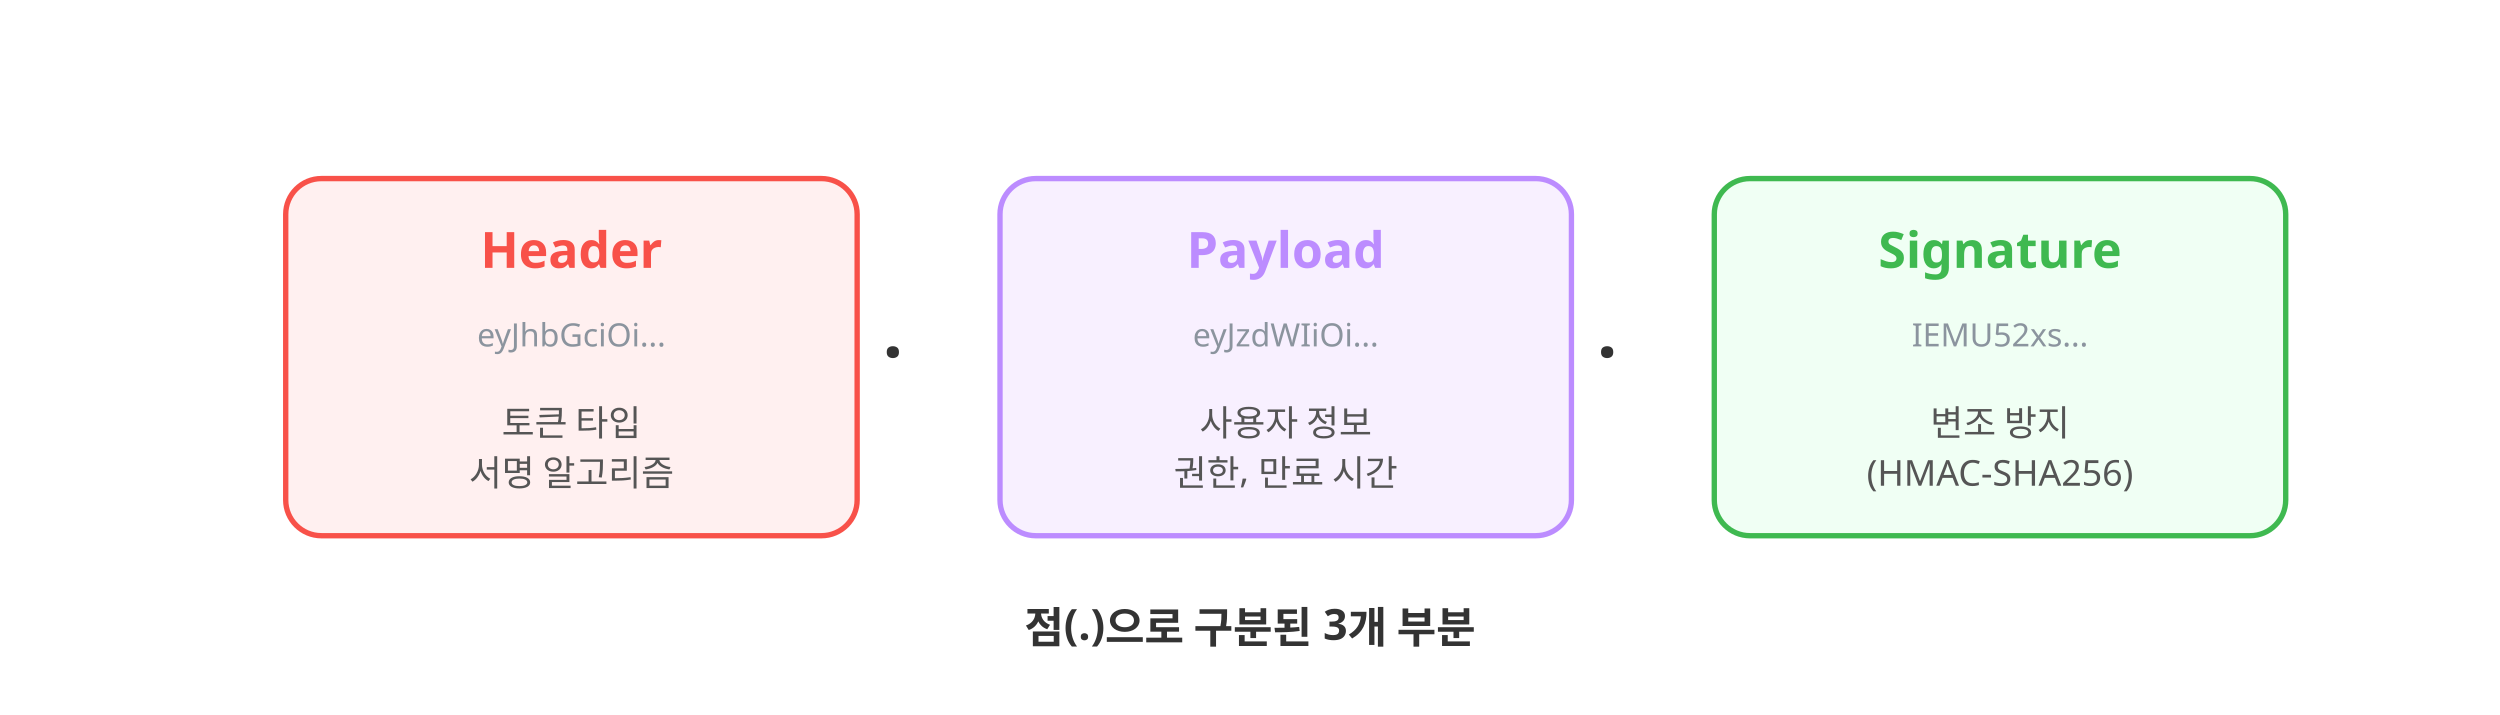
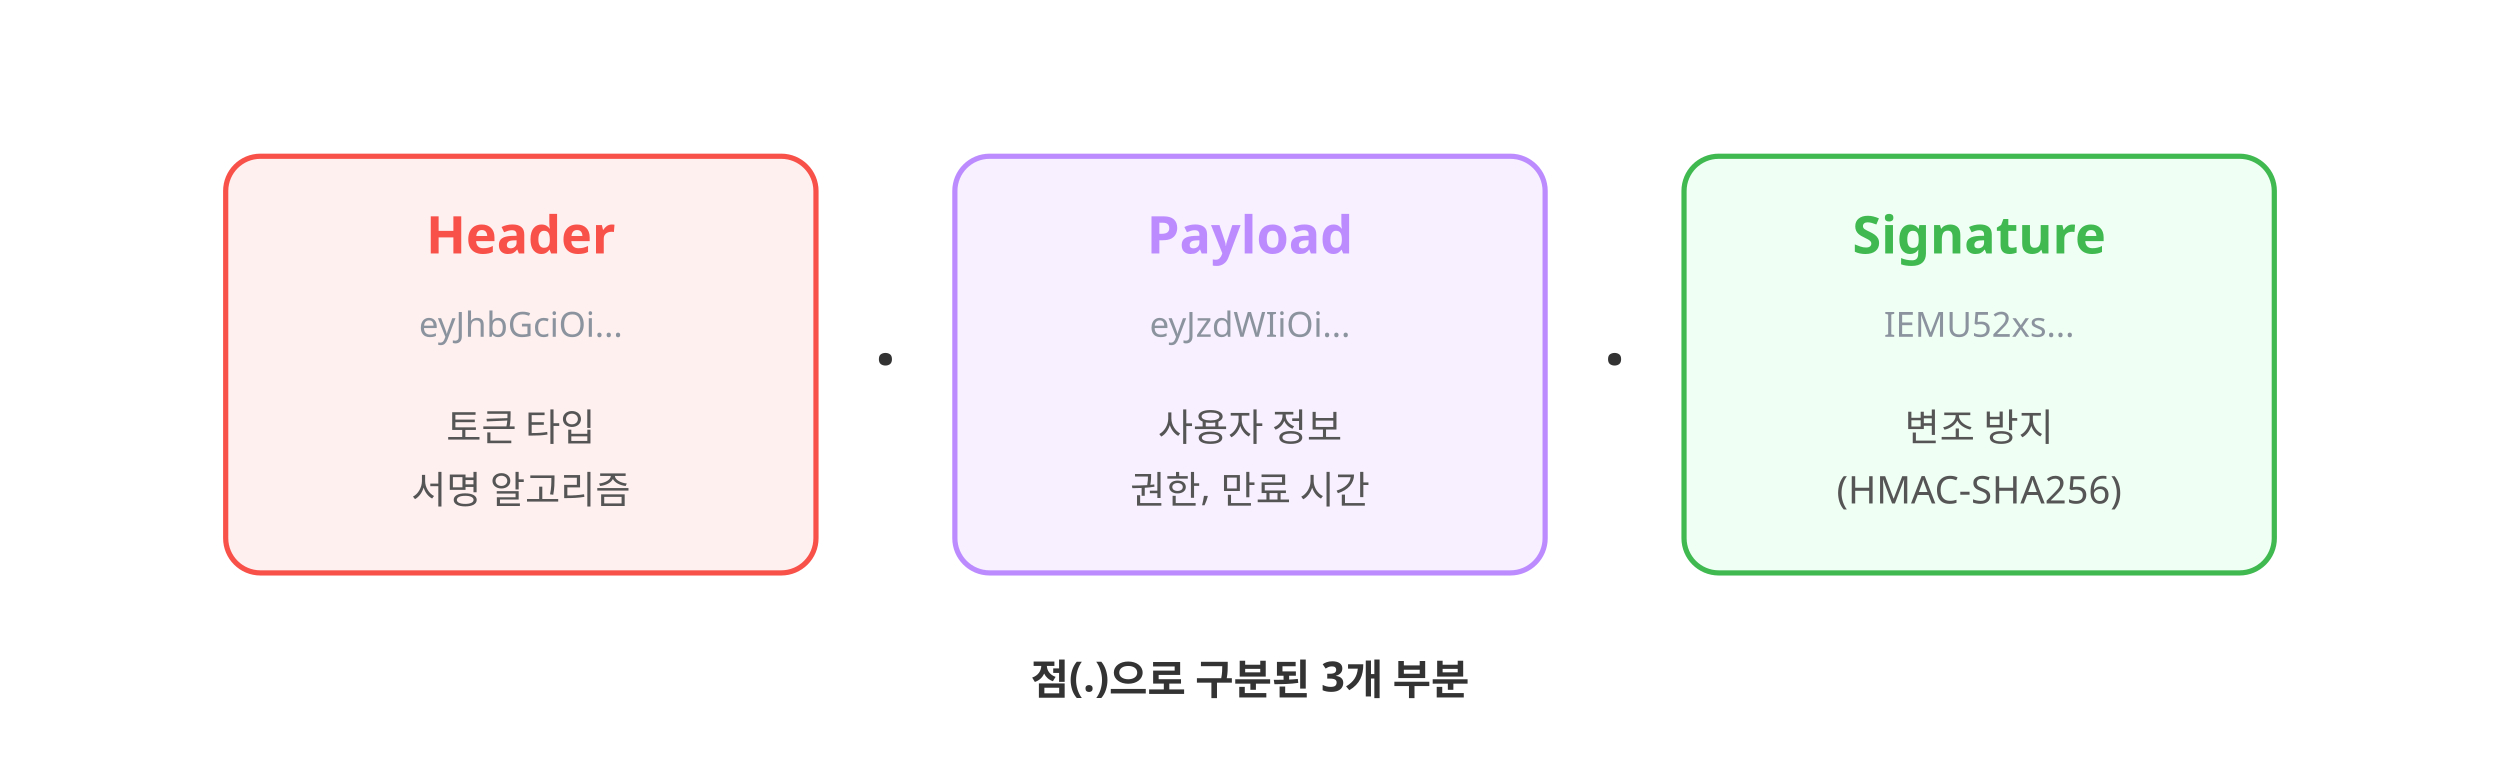
- <svg xmlns="http://www.w3.org/2000/svg" viewBox="0 0 700 200" font-family="'Segoe UI','Noto Sans KR',system-ui,sans-serif">
+ <svg xmlns="http://www.w3.org/2000/svg" viewBox="0 0 720 220" font-family="'Segoe UI','Noto Sans KR',system-ui,sans-serif">
  <defs>
    <marker id="ah" markerWidth="10" markerHeight="10" refX="8" refY="3" orient="auto" markerUnits="strokeWidth">
      <path d="M0,0 L0,6 L9,3 z" fill="#666" />
    </marker>
  </defs>
-   <rect x="80" y="50" width="160" height="100" rx="10" fill="#fff0f0" stroke="#f85149" stroke-width="1.5" />
-   <text x="160" y="75" font-size="14" fill="#f85149" font-weight="bold" text-anchor="middle">Header</text>
-   <text x="160" y="97" font-size="9" fill="#8b949e" font-weight="normal" text-anchor="middle">eyJhbGciOi...</text>
-   <text x="160" y="122" font-size="10" fill="#555" font-weight="normal" text-anchor="middle">토큰 타입</text>
-   <text x="160" y="136" font-size="10" fill="#555" font-weight="normal" text-anchor="middle">서명 알고리즘</text>
-   <rect x="280" y="50" width="160" height="100" rx="10" fill="#f8f0ff" stroke="#bc8cff" stroke-width="1.5" />
-   <text x="360" y="75" font-size="14" fill="#bc8cff" font-weight="bold" text-anchor="middle">Payload</text>
-   <text x="360" y="97" font-size="9" fill="#8b949e" font-weight="normal" text-anchor="middle">eyJzdWIiOi...</text>
-   <text x="360" y="122" font-size="10" fill="#555" font-weight="normal" text-anchor="middle">사용자 정보</text>
-   <text x="360" y="136" font-size="10" fill="#555" font-weight="normal" text-anchor="middle">권한, 만료 시간</text>
-   <rect x="480" y="50" width="160" height="100" rx="10" fill="#f0fff4" stroke="#3fb950" stroke-width="1.5" />
-   <text x="560" y="75" font-size="14" fill="#3fb950" font-weight="bold" text-anchor="middle">Signature</text>
-   <text x="560" y="97" font-size="9" fill="#8b949e" font-weight="normal" text-anchor="middle">IEMU52xs...</text>
-   <text x="560" y="122" font-size="10" fill="#555" font-weight="normal" text-anchor="middle">변조 방지</text>
-   <text x="560" y="136" font-size="10" fill="#555" font-weight="normal" text-anchor="middle">(HMAC-SHA256)</text>
-   <text x="250" y="100" font-size="20" fill="#333" font-weight="bold" text-anchor="middle">.</text>
-   <text x="450" y="100" font-size="20" fill="#333" font-weight="bold" text-anchor="middle">.</text>
-   <text x="350.0" y="180" font-size="12" fill="#333" font-weight="bold" text-anchor="middle">점(.)으로 구분된 3개 부분</text>
+   <rect x="65.0" y="45" width="170" height="120" rx="10" fill="#fff0f0" stroke="#f85149" stroke-width="1.5" />
+   <text x="150.0" y="73" font-size="15" fill="#f85149" font-weight="bold" text-anchor="middle">Header</text>
+   <text x="150.0" y="97" font-size="10" fill="#8b949e" font-weight="normal" text-anchor="middle">eyJhbGciOi...</text>
+   <text x="150.0" y="127" font-size="11" fill="#555" font-weight="normal" text-anchor="middle">토큰 타입</text>
+   <text x="150.0" y="145" font-size="11" fill="#555" font-weight="normal" text-anchor="middle">서명 알고리즘</text>
+   <rect x="275.0" y="45" width="170" height="120" rx="10" fill="#f8f0ff" stroke="#bc8cff" stroke-width="1.5" />
+   <text x="360.0" y="73" font-size="15" fill="#bc8cff" font-weight="bold" text-anchor="middle">Payload</text>
+   <text x="360.0" y="97" font-size="10" fill="#8b949e" font-weight="normal" text-anchor="middle">eyJzdWIiOi...</text>
+   <text x="360.0" y="127" font-size="11" fill="#555" font-weight="normal" text-anchor="middle">사용자 정보</text>
+   <text x="360.0" y="145" font-size="11" fill="#555" font-weight="normal" text-anchor="middle">권한, 만료 시간</text>
+   <rect x="485.0" y="45" width="170" height="120" rx="10" fill="#f0fff4" stroke="#3fb950" stroke-width="1.5" />
+   <text x="570.0" y="73" font-size="15" fill="#3fb950" font-weight="bold" text-anchor="middle">Signature</text>
+   <text x="570.0" y="97" font-size="10" fill="#8b949e" font-weight="normal" text-anchor="middle">IEMU52xs...</text>
+   <text x="570.0" y="127" font-size="11" fill="#555" font-weight="normal" text-anchor="middle">변조 방지</text>
+   <text x="570.0" y="145" font-size="11" fill="#555" font-weight="normal" text-anchor="middle">(HMAC-SHA256)</text>
+   <text x="255.0" y="105" font-size="22" fill="#333" font-weight="bold" text-anchor="middle">.</text>
+   <text x="465.0" y="105" font-size="22" fill="#333" font-weight="bold" text-anchor="middle">.</text>
+   <text x="360.0" y="200" font-size="12" fill="#333" font-weight="bold" text-anchor="middle">점(.)으로 구분된 3개 부분</text>
</svg>
